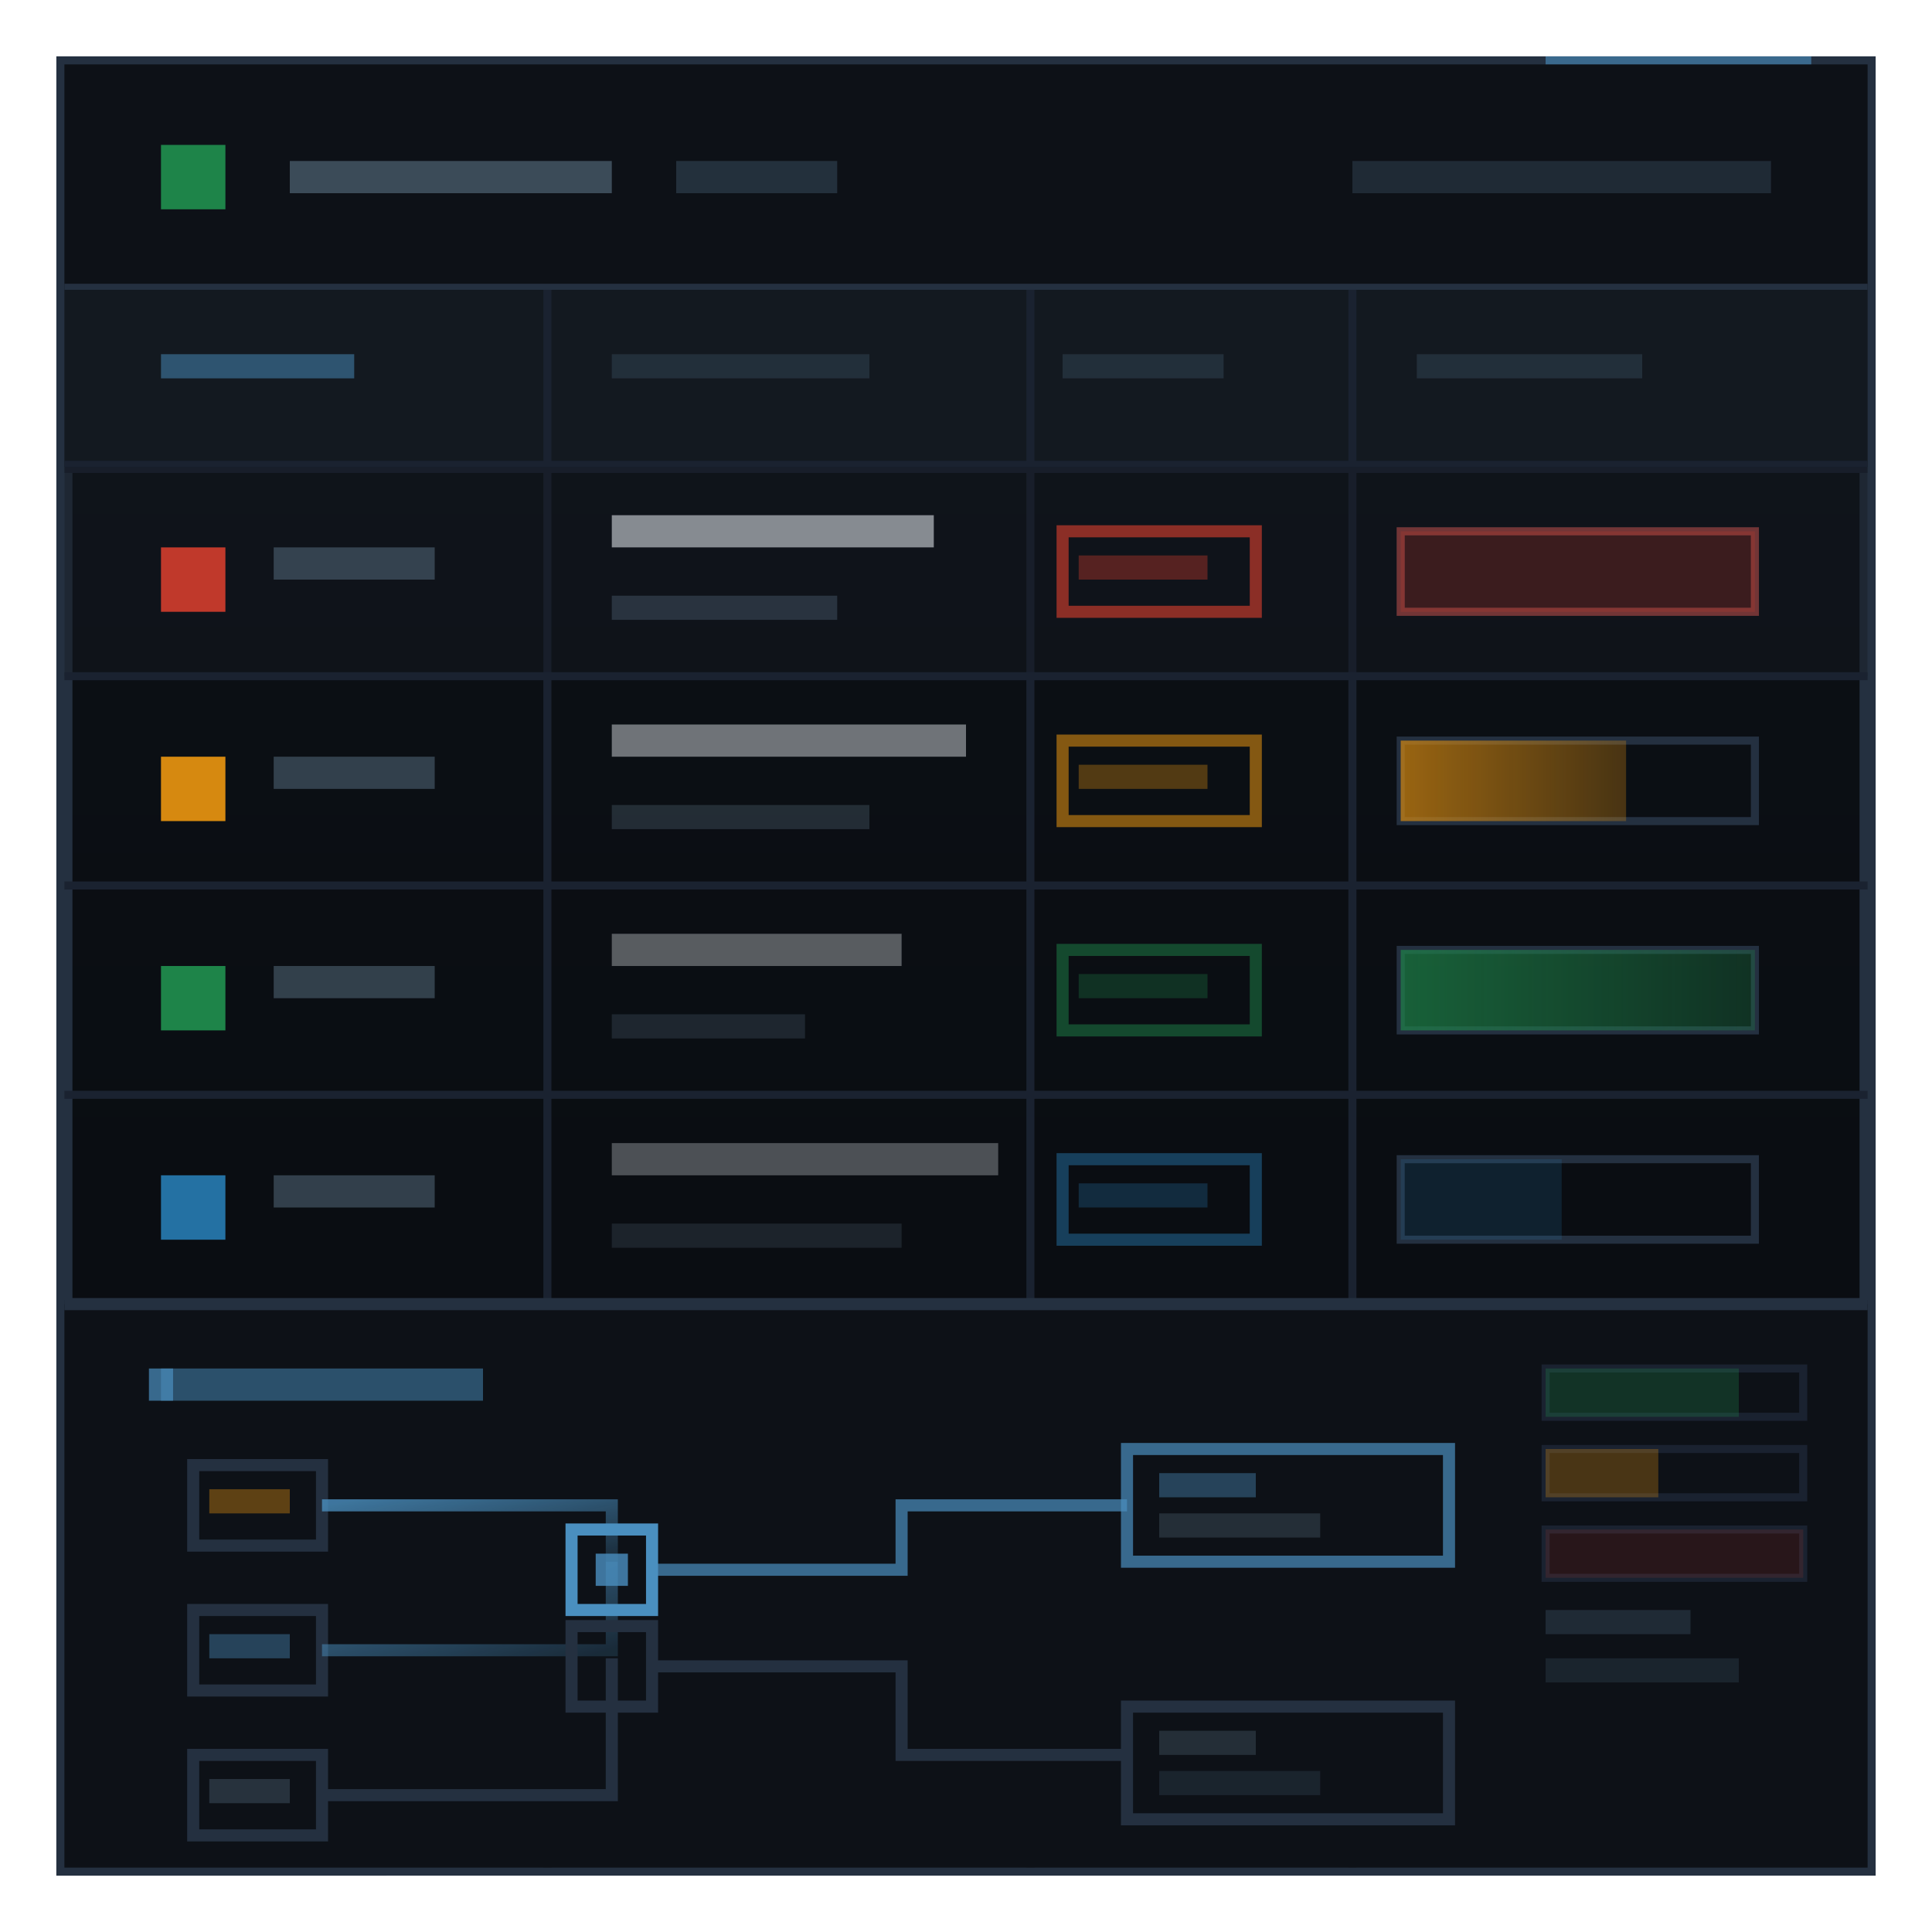
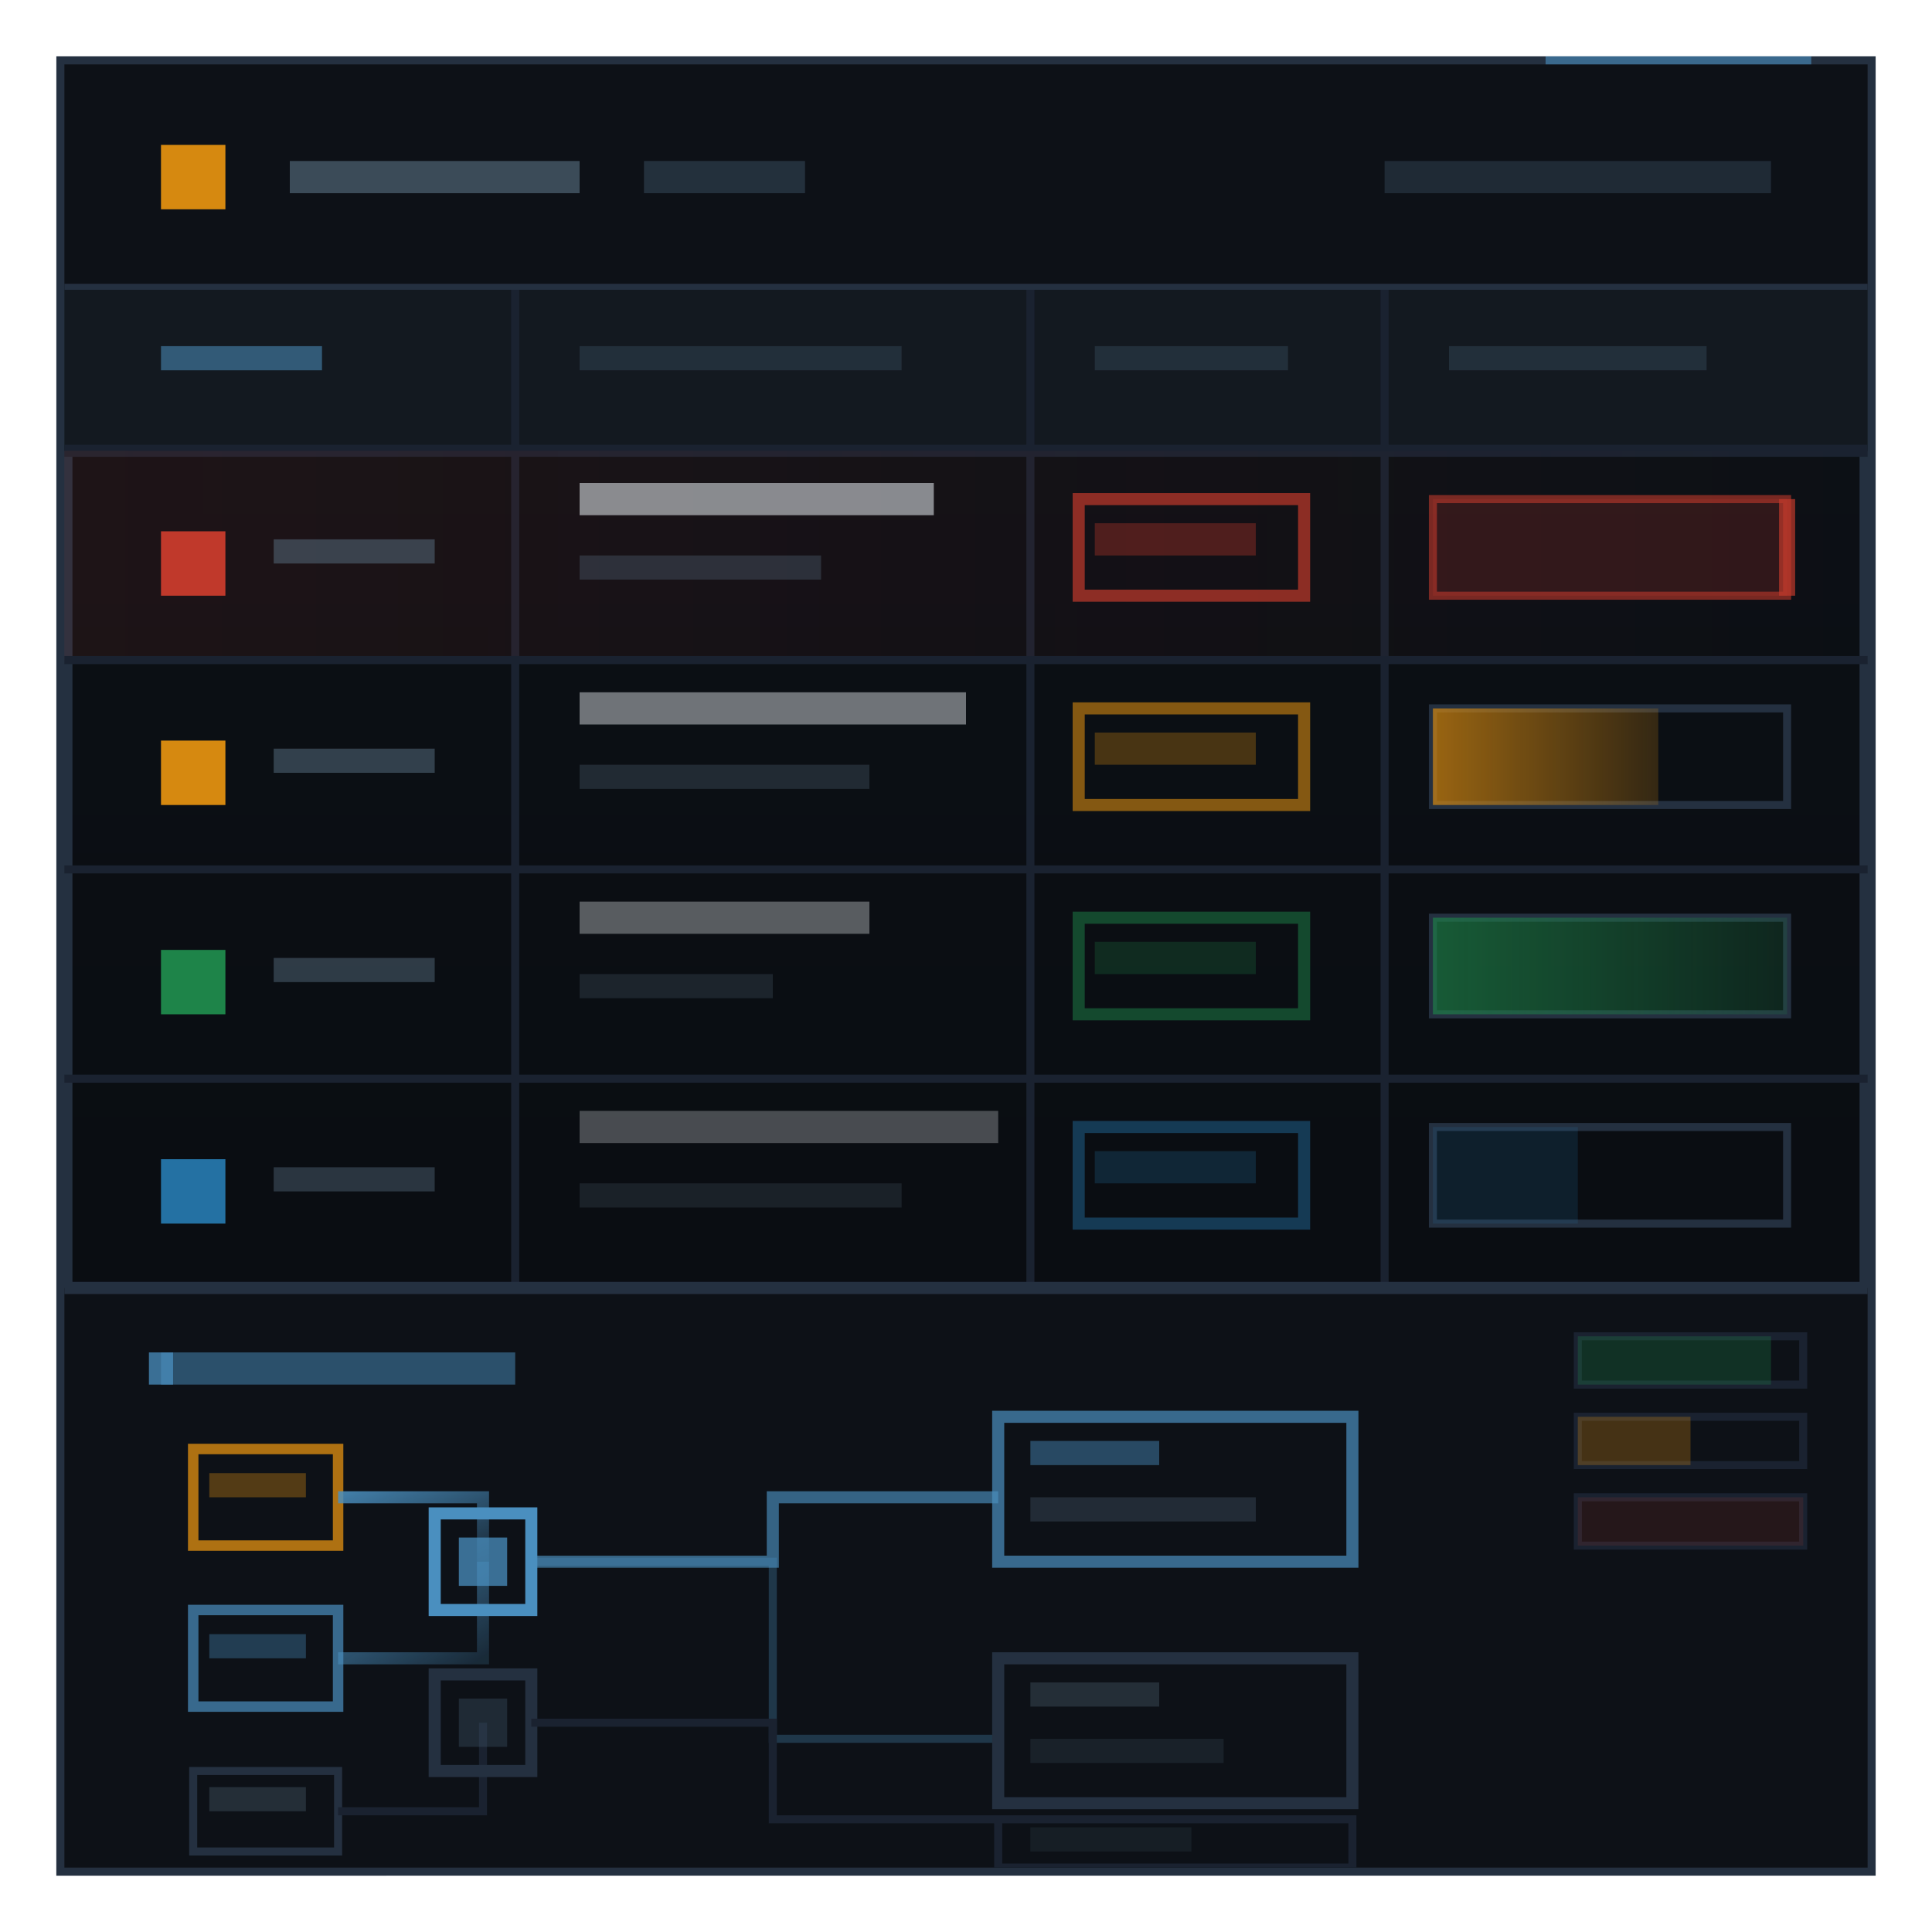
<svg xmlns="http://www.w3.org/2000/svg" viewBox="0 0 120 120" width="120" height="120" fill="none">
  <defs>
    <linearGradient id="d-bg" x1="0" y1="0" x2="0" y2="1">
      <stop offset="0%" stop-color="#0D1117" />
      <stop offset="100%" stop-color="#080B0F" />
    </linearGradient>
    <linearGradient id="d-route" x1="0" y1="0" x2="1" y2="1">
-       <stop offset="0%" stop-color="#4A8FBF" stop-opacity="0.8" />
+       <stop offset="0%" stop-color="#4A8FBF" stop-opacity="0.85" />
      <stop offset="100%" stop-color="#4A8FBF" stop-opacity="0.2" />
    </linearGradient>
    <linearGradient id="d-sla-warn" x1="0" y1="0" x2="1" y2="0">
      <stop offset="0%" stop-color="#D68910" stop-opacity="0.7" />
-       <stop offset="100%" stop-color="#D68910" stop-opacity="0.3" />
+       <stop offset="100%" stop-color="#D68910" stop-opacity="0.2" />
    </linearGradient>
    <linearGradient id="d-sla-ok" x1="0" y1="0" x2="1" y2="0">
-       <stop offset="0%" stop-color="#1E8449" stop-opacity="0.7" />
-       <stop offset="100%" stop-color="#1E8449" stop-opacity="0.3" />
+       <stop offset="0%" stop-color="#1E8449" stop-opacity="0.65" />
+       <stop offset="100%" stop-color="#1E8449" stop-opacity="0.2" />
+     </linearGradient>
+     <linearGradient id="d-row-crit" x1="0" y1="0" x2="1" y2="0">
+       <stop offset="0%" stop-color="#C0392B" stop-opacity="0.1" />
+       <stop offset="100%" stop-color="#C0392B" stop-opacity="0" />
    </linearGradient>
    <clipPath id="d-clip">
      <rect x="4" y="4" width="112" height="112" />
    </clipPath>
  </defs>
  <rect x="4" y="4" width="112" height="112" fill="url(#d-bg)" stroke="#243040" stroke-width="1" />
  <polyline points="96,4 112,4 112,20" stroke="#4A8FBF" stroke-width="1" opacity="0.6" />
  <polyline points="24,116 4,116 4,100" stroke="#243040" stroke-width="1" opacity="0.5" />
  <g clip-path="url(#d-clip)">
    <rect x="4" y="4" width="112" height="14" fill="#0D1117" />
    <line x1="4" y1="18" x2="116" y2="18" stroke="#243040" stroke-width="0.75" />
-     <rect x="10" y="9" width="4" height="4" fill="#1E8449" />
-     <rect x="18" y="10" width="20" height="2" fill="#5A7184" opacity="0.6" />
-     <rect x="42" y="10" width="10" height="2" fill="#3A4F61" opacity="0.5" />
-     <rect x="84" y="10" width="26" height="2" fill="#3A4F61" opacity="0.4" />
-     <rect x="4" y="18" width="112" height="11" fill="#131920" />
-     <line x1="4" y1="29" x2="116" y2="29" stroke="#1A2230" stroke-width="0.75" />
-     <rect x="10" y="22" width="12" height="1.5" fill="#4A8FBF" opacity="0.5" />
-     <rect x="38" y="22" width="16" height="1.5" fill="#3A4F61" opacity="0.4" />
-     <rect x="66" y="22" width="10" height="1.5" fill="#3A4F61" opacity="0.4" />
-     <rect x="88" y="22" width="14" height="1.5" fill="#3A4F61" opacity="0.4" />
-     <line x1="34" y1="18" x2="34" y2="116" stroke="#1A2230" stroke-width="0.5" />
-     <line x1="64" y1="18" x2="64" y2="116" stroke="#1A2230" stroke-width="0.5" />
-     <line x1="84" y1="18" x2="84" y2="116" stroke="#1A2230" stroke-width="0.5" />
-     <rect x="4" y="29" width="112" height="13" fill="#131920" opacity="0.4" />
-     <line x1="4" y1="42" x2="116" y2="42" stroke="#1A2230" stroke-width="0.5" />
-     <rect x="10" y="34" width="4" height="4" fill="#C0392B" />
-     <rect x="17" y="34" width="10" height="2" fill="#5A7184" opacity="0.5" />
-     <rect x="38" y="32" width="20" height="2" fill="#E8EDF2" opacity="0.55" />
-     <rect x="38" y="37" width="14" height="1.5" fill="#5A7184" opacity="0.35" />
-     <rect x="66" y="33" width="12" height="5" fill="none" stroke="#C0392B" stroke-width="0.75" opacity="0.7" />
-     <rect x="67" y="34.5" width="8" height="1.5" fill="#C0392B" opacity="0.4" />
-     <rect x="87" y="33" width="22" height="5" fill="none" stroke="#243040" stroke-width="0.5" />
-     <rect x="87" y="33" width="22" height="5" fill="#C0392B" opacity="0.25" />
-     <rect x="87" y="33" width="22" height="5" fill="none" stroke="#C0392B" stroke-width="0.5" opacity="0.5" />
-     <line x1="4" y1="55" x2="116" y2="55" stroke="#1A2230" stroke-width="0.5" />
-     <rect x="10" y="47" width="4" height="4" fill="#D68910" />
-     <rect x="17" y="47" width="10" height="2" fill="#5A7184" opacity="0.5" />
-     <rect x="38" y="45" width="22" height="2" fill="#E8EDF2" opacity="0.45" />
-     <rect x="38" y="50" width="16" height="1.5" fill="#5A7184" opacity="0.3" />
-     <rect x="66" y="46" width="12" height="5" fill="none" stroke="#D68910" stroke-width="0.75" opacity="0.6" />
-     <rect x="67" y="47.5" width="8" height="1.5" fill="#D68910" opacity="0.35" />
-     <rect x="87" y="46" width="22" height="5" fill="none" stroke="#243040" stroke-width="0.5" />
-     <rect x="87" y="46" width="14" height="5" fill="url(#d-sla-warn)" />
-     <line x1="4" y1="68" x2="116" y2="68" stroke="#1A2230" stroke-width="0.5" />
-     <rect x="10" y="60" width="4" height="4" fill="#1E8449" />
-     <rect x="17" y="60" width="10" height="2" fill="#5A7184" opacity="0.5" />
-     <rect x="38" y="58" width="18" height="2" fill="#E8EDF2" opacity="0.35" />
-     <rect x="38" y="63" width="12" height="1.5" fill="#5A7184" opacity="0.25" />
-     <rect x="66" y="59" width="12" height="5" fill="none" stroke="#1E8449" stroke-width="0.75" opacity="0.5" />
-     <rect x="67" y="60.5" width="8" height="1.5" fill="#1E8449" opacity="0.3" />
-     <rect x="87" y="59" width="22" height="5" fill="none" stroke="#243040" stroke-width="0.5" />
-     <rect x="87" y="59" width="22" height="5" fill="url(#d-sla-ok)" />
-     <line x1="4" y1="81" x2="116" y2="81" stroke="#1A2230" stroke-width="0.5" />
-     <rect x="10" y="73" width="4" height="4" fill="#2471A3" />
-     <rect x="17" y="73" width="10" height="2" fill="#5A7184" opacity="0.5" />
-     <rect x="38" y="71" width="24" height="2" fill="#E8EDF2" opacity="0.3" />
-     <rect x="38" y="76" width="18" height="1.5" fill="#5A7184" opacity="0.22" />
-     <rect x="66" y="72" width="12" height="5" fill="none" stroke="#2471A3" stroke-width="0.75" opacity="0.5" />
-     <rect x="67" y="73.5" width="8" height="1.5" fill="#2471A3" opacity="0.3" />
-     <rect x="87" y="72" width="22" height="5" fill="none" stroke="#243040" stroke-width="0.5" />
-     <rect x="87" y="72" width="10" height="5" fill="#2471A3" opacity="0.2" />
-     <rect x="4" y="81" width="112" height="35" fill="#0D1117" />
-     <line x1="4" y1="81" x2="116" y2="81" stroke="#243040" stroke-width="0.75" />
-     <rect x="10" y="85" width="20" height="2" fill="#4A8FBF" opacity="0.5" />
-     <line x1="10" y1="85" x2="10" y2="87" stroke="#4A8FBF" stroke-width="1.5" opacity="0.7" />
-     <rect x="12" y="91" width="8" height="5" fill="none" stroke="#243040" stroke-width="0.75" />
-     <rect x="13" y="92.5" width="5" height="1.5" fill="#D68910" opacity="0.4" />
-     <rect x="12" y="100" width="8" height="5" fill="none" stroke="#243040" stroke-width="0.75" />
-     <rect x="13" y="101.5" width="5" height="1.5" fill="#4A8FBF" opacity="0.4" />
-     <rect x="12" y="109" width="8" height="5" fill="none" stroke="#243040" stroke-width="0.75" />
-     <rect x="13" y="110.5" width="5" height="1.5" fill="#5A7184" opacity="0.35" />
-     <polyline points="20,93.5 38,93.5 38,97" stroke="url(#d-route)" stroke-width="0.75" fill="none" />
-     <polyline points="20,102.5 38,102.5 38,97" stroke="url(#d-route)" stroke-width="0.75" fill="none" />
-     <polyline points="20,111.5 38,111.5 38,103" stroke="#243040" stroke-width="0.75" fill="none" />
-     <rect x="35.5" y="95" width="5" height="5" fill="none" stroke="#4A8FBF" stroke-width="0.75" />
-     <rect x="37" y="96.5" width="2" height="2" fill="#4A8FBF" opacity="0.8" />
-     <rect x="35.5" y="101" width="5" height="5" fill="none" stroke="#243040" stroke-width="0.75" />
-     <polyline points="40.5,97.5 56,97.5 56,93.5 70,93.5" stroke="#4A8FBF" stroke-width="0.75" fill="none" opacity="0.7" />
-     <polyline points="40.5,103.5 56,103.5 56,109 70,109" stroke="#243040" stroke-width="0.75" fill="none" />
-     <rect x="70" y="90" width="20" height="7" fill="none" stroke="#4A8FBF" stroke-width="0.75" opacity="0.7" />
-     <rect x="72" y="91.5" width="6" height="1.5" fill="#4A8FBF" opacity="0.4" />
-     <rect x="72" y="94" width="10" height="1.5" fill="#5A7184" opacity="0.3" />
-     <rect x="70" y="106" width="20" height="7" fill="none" stroke="#243040" stroke-width="0.75" />
-     <rect x="72" y="107.5" width="6" height="1.5" fill="#5A7184" opacity="0.3" />
-     <rect x="72" y="110" width="10" height="1.5" fill="#3A4F61" opacity="0.3" />
-     <rect x="96" y="85" width="16" height="3" fill="none" stroke="#1A2230" stroke-width="0.5" />
-     <rect x="96" y="85" width="12" height="3" fill="#1E8449" opacity="0.3" />
-     <rect x="96" y="90" width="16" height="3" fill="none" stroke="#1A2230" stroke-width="0.5" />
-     <rect x="96" y="90" width="7" height="3" fill="#D68910" opacity="0.3" />
-     <rect x="96" y="95" width="16" height="3" fill="none" stroke="#1A2230" stroke-width="0.5" />
-     <rect x="96" y="95" width="16" height="3" fill="#C0392B" opacity="0.15" />
-     <rect x="96" y="100" width="9" height="1.5" fill="#3A4F61" opacity="0.4" />
-     <rect x="96" y="103" width="12" height="1.5" fill="#3A4F61" opacity="0.3" />
+     <rect x="10" y="9" width="4" height="4" fill="#D68910" />
+     <rect x="18" y="10" width="18" height="2" fill="#5A7184" opacity="0.6" />
+     <rect x="40" y="10" width="10" height="2" fill="#3A4F61" opacity="0.5" />
+     <rect x="86" y="10" width="24" height="2" fill="#3A4F61" opacity="0.4" />
+     <rect x="4" y="18" width="112" height="10" fill="#131920" />
+     <line x1="4" y1="28" x2="116" y2="28" stroke="#1A2230" stroke-width="0.75" />
+     <rect x="10" y="21.5" width="10" height="1.5" fill="#4A8FBF" opacity="0.55" />
+     <rect x="36" y="21.5" width="20" height="1.5" fill="#3A4F61" opacity="0.4" />
+     <rect x="68" y="21.5" width="12" height="1.5" fill="#3A4F61" opacity="0.4" />
+     <rect x="90" y="21.5" width="16" height="1.5" fill="#3A4F61" opacity="0.4" />
+     <line x1="32" y1="18" x2="32" y2="80" stroke="#1A2230" stroke-width="0.5" />
+     <line x1="64" y1="18" x2="64" y2="80" stroke="#1A2230" stroke-width="0.5" />
+     <line x1="86" y1="18" x2="86" y2="80" stroke="#1A2230" stroke-width="0.5" />
+     <rect x="4" y="28" width="112" height="13" fill="url(#d-row-crit)" />
+     <line x1="4" y1="41" x2="116" y2="41" stroke="#1A2230" stroke-width="0.5" />
+     <rect x="10" y="33" width="4" height="4" fill="#C0392B" />
+     <rect x="17" y="33.5" width="10" height="1.5" fill="#5A7184" opacity="0.5" />
+     <rect x="36" y="30" width="22" height="2" fill="#E8EDF2" opacity="0.55" />
+     <rect x="36" y="34.5" width="15" height="1.5" fill="#5A7184" opacity="0.32" />
+     <rect x="67" y="31" width="14" height="6" fill="none" stroke="#C0392B" stroke-width="0.75" opacity="0.7" />
+     <rect x="68" y="32.5" width="10" height="2" fill="#C0392B" opacity="0.35" />
+     <rect x="89" y="31" width="22" height="6" fill="none" stroke="#C0392B" stroke-width="0.5" opacity="0.6" />
+     <rect x="89" y="31" width="22" height="6" fill="#C0392B" opacity="0.2" />
+     <line x1="111" y1="31" x2="111" y2="37" stroke="#C0392B" stroke-width="1" opacity="0.7" />
+     <line x1="4" y1="54" x2="116" y2="54" stroke="#1A2230" stroke-width="0.5" />
+     <rect x="10" y="46" width="4" height="4" fill="#D68910" />
+     <rect x="17" y="46.5" width="10" height="1.5" fill="#5A7184" opacity="0.5" />
+     <rect x="36" y="43" width="24" height="2" fill="#E8EDF2" opacity="0.45" />
+     <rect x="36" y="47.5" width="18" height="1.5" fill="#5A7184" opacity="0.28" />
+     <rect x="67" y="44" width="14" height="6" fill="none" stroke="#D68910" stroke-width="0.75" opacity="0.6" />
+     <rect x="68" y="45.5" width="10" height="2" fill="#D68910" opacity="0.3" />
+     <rect x="89" y="44" width="22" height="6" fill="none" stroke="#243040" stroke-width="0.5" />
+     <rect x="89" y="44" width="14" height="6" fill="url(#d-sla-warn)" />
+     <line x1="4" y1="67" x2="116" y2="67" stroke="#1A2230" stroke-width="0.5" />
+     <rect x="10" y="59" width="4" height="4" fill="#1E8449" />
+     <rect x="17" y="59.5" width="10" height="1.5" fill="#5A7184" opacity="0.45" />
+     <rect x="36" y="56" width="18" height="2" fill="#E8EDF2" opacity="0.35" />
+     <rect x="36" y="60.5" width="12" height="1.5" fill="#5A7184" opacity="0.22" />
+     <rect x="67" y="57" width="14" height="6" fill="none" stroke="#1E8449" stroke-width="0.75" opacity="0.5" />
+     <rect x="68" y="58.5" width="10" height="2" fill="#1E8449" opacity="0.25" />
+     <rect x="89" y="57" width="22" height="6" fill="none" stroke="#243040" stroke-width="0.5" />
+     <rect x="89" y="57" width="22" height="6" fill="url(#d-sla-ok)" />
+     <line x1="4" y1="80" x2="116" y2="80" stroke="#243040" stroke-width="0.75" />
+     <rect x="10" y="72" width="4" height="4" fill="#2471A3" />
+     <rect x="17" y="72.5" width="10" height="1.5" fill="#5A7184" opacity="0.4" />
+     <rect x="36" y="69" width="26" height="2" fill="#E8EDF2" opacity="0.28" />
+     <rect x="36" y="73.5" width="20" height="1.5" fill="#5A7184" opacity="0.2" />
+     <rect x="67" y="70" width="14" height="6" fill="none" stroke="#2471A3" stroke-width="0.75" opacity="0.45" />
+     <rect x="68" y="71.5" width="10" height="2" fill="#2471A3" opacity="0.25" />
+     <rect x="89" y="70" width="22" height="6" fill="none" stroke="#243040" stroke-width="0.5" />
+     <rect x="89" y="70" width="9" height="6" fill="#2471A3" opacity="0.18" />
+     <rect x="4" y="80" width="112" height="36" fill="#0D1117" />
+     <line x1="4" y1="80" x2="116" y2="80" stroke="#243040" stroke-width="0.75" />
+     <rect x="10" y="84" width="22" height="2" fill="#4A8FBF" opacity="0.5" />
+     <line x1="10" y1="84" x2="10" y2="86" stroke="#4A8FBF" stroke-width="1.5" opacity="0.75" />
+     <rect x="98" y="83" width="14" height="3" fill="none" stroke="#1A2230" stroke-width="0.5" />
+     <rect x="98" y="83" width="12" height="3" fill="#1E8449" opacity="0.28" />
+     <rect x="98" y="88" width="14" height="3" fill="none" stroke="#1A2230" stroke-width="0.5" />
+     <rect x="98" y="88" width="7" height="3" fill="#D68910" opacity="0.28" />
+     <rect x="98" y="93" width="14" height="3" fill="none" stroke="#1A2230" stroke-width="0.5" />
+     <rect x="98" y="93" width="14" height="3" fill="#C0392B" opacity="0.14" />
+     <rect x="12" y="90" width="9" height="6" fill="none" stroke="#D68910" stroke-width="0.65" opacity="0.8" />
+     <rect x="13" y="91.5" width="6" height="1.5" fill="#D68910" opacity="0.35" />
+     <rect x="12" y="100" width="9" height="6" fill="none" stroke="#4A8FBF" stroke-width="0.65" opacity="0.7" />
+     <rect x="13" y="101.5" width="6" height="1.5" fill="#4A8FBF" opacity="0.35" />
+     <rect x="12" y="110" width="9" height="5" fill="none" stroke="#243040" stroke-width="0.5" />
+     <rect x="13" y="111" width="6" height="1.5" fill="#5A7184" opacity="0.3" />
+     <polyline points="21,93 30,93 30,97" stroke="url(#d-route)" stroke-width="0.75" fill="none" />
+     <polyline points="21,103 30,103 30,97" stroke="url(#d-route)" stroke-width="0.75" fill="none" />
+     <polyline points="21,112.5 30,112.5 30,107" stroke="#1A2230" stroke-width="0.5" fill="none" />
+     <rect x="27" y="94" width="6" height="6" fill="none" stroke="#4A8FBF" stroke-width="0.75" />
+     <rect x="28.5" y="95.5" width="3" height="3" fill="#4A8FBF" opacity="0.75" />
+     <rect x="27" y="104" width="6" height="6" fill="none" stroke="#243040" stroke-width="0.75" />
+     <rect x="28.5" y="105.5" width="3" height="3" fill="#3A4F61" opacity="0.4" />
+     <polyline points="33,97 48,97 48,93 62,93" stroke="#4A8FBF" stroke-width="0.75" fill="none" opacity="0.65" />
+     <polyline points="33,97 48,97 48,108 62,108" stroke="#4A8FBF" stroke-width="0.5" fill="none" opacity="0.3" />
+     <polyline points="33,107 48,107 48,113 62,113" stroke="#1A2230" stroke-width="0.5" fill="none" />
+     <rect x="62" y="88" width="22" height="9" fill="none" stroke="#4A8FBF" stroke-width="0.75" opacity="0.7" />
+     <rect x="64" y="89.5" width="8" height="1.5" fill="#4A8FBF" opacity="0.45" />
+     <rect x="64" y="93" width="14" height="1.5" fill="#5A7184" opacity="0.28" />
+     <rect x="62" y="103" width="22" height="9" fill="none" stroke="#243040" stroke-width="0.75" />
+     <rect x="64" y="104.5" width="8" height="1.5" fill="#5A7184" opacity="0.3" />
+     <rect x="64" y="108" width="12" height="1.5" fill="#3A4F61" opacity="0.25" />
+     <rect x="62" y="113" width="22" height="3" fill="none" stroke="#1A2230" stroke-width="0.5" />
+     <rect x="64" y="113.5" width="10" height="1.5" fill="#3A4F61" opacity="0.2" />
  </g>
</svg>
